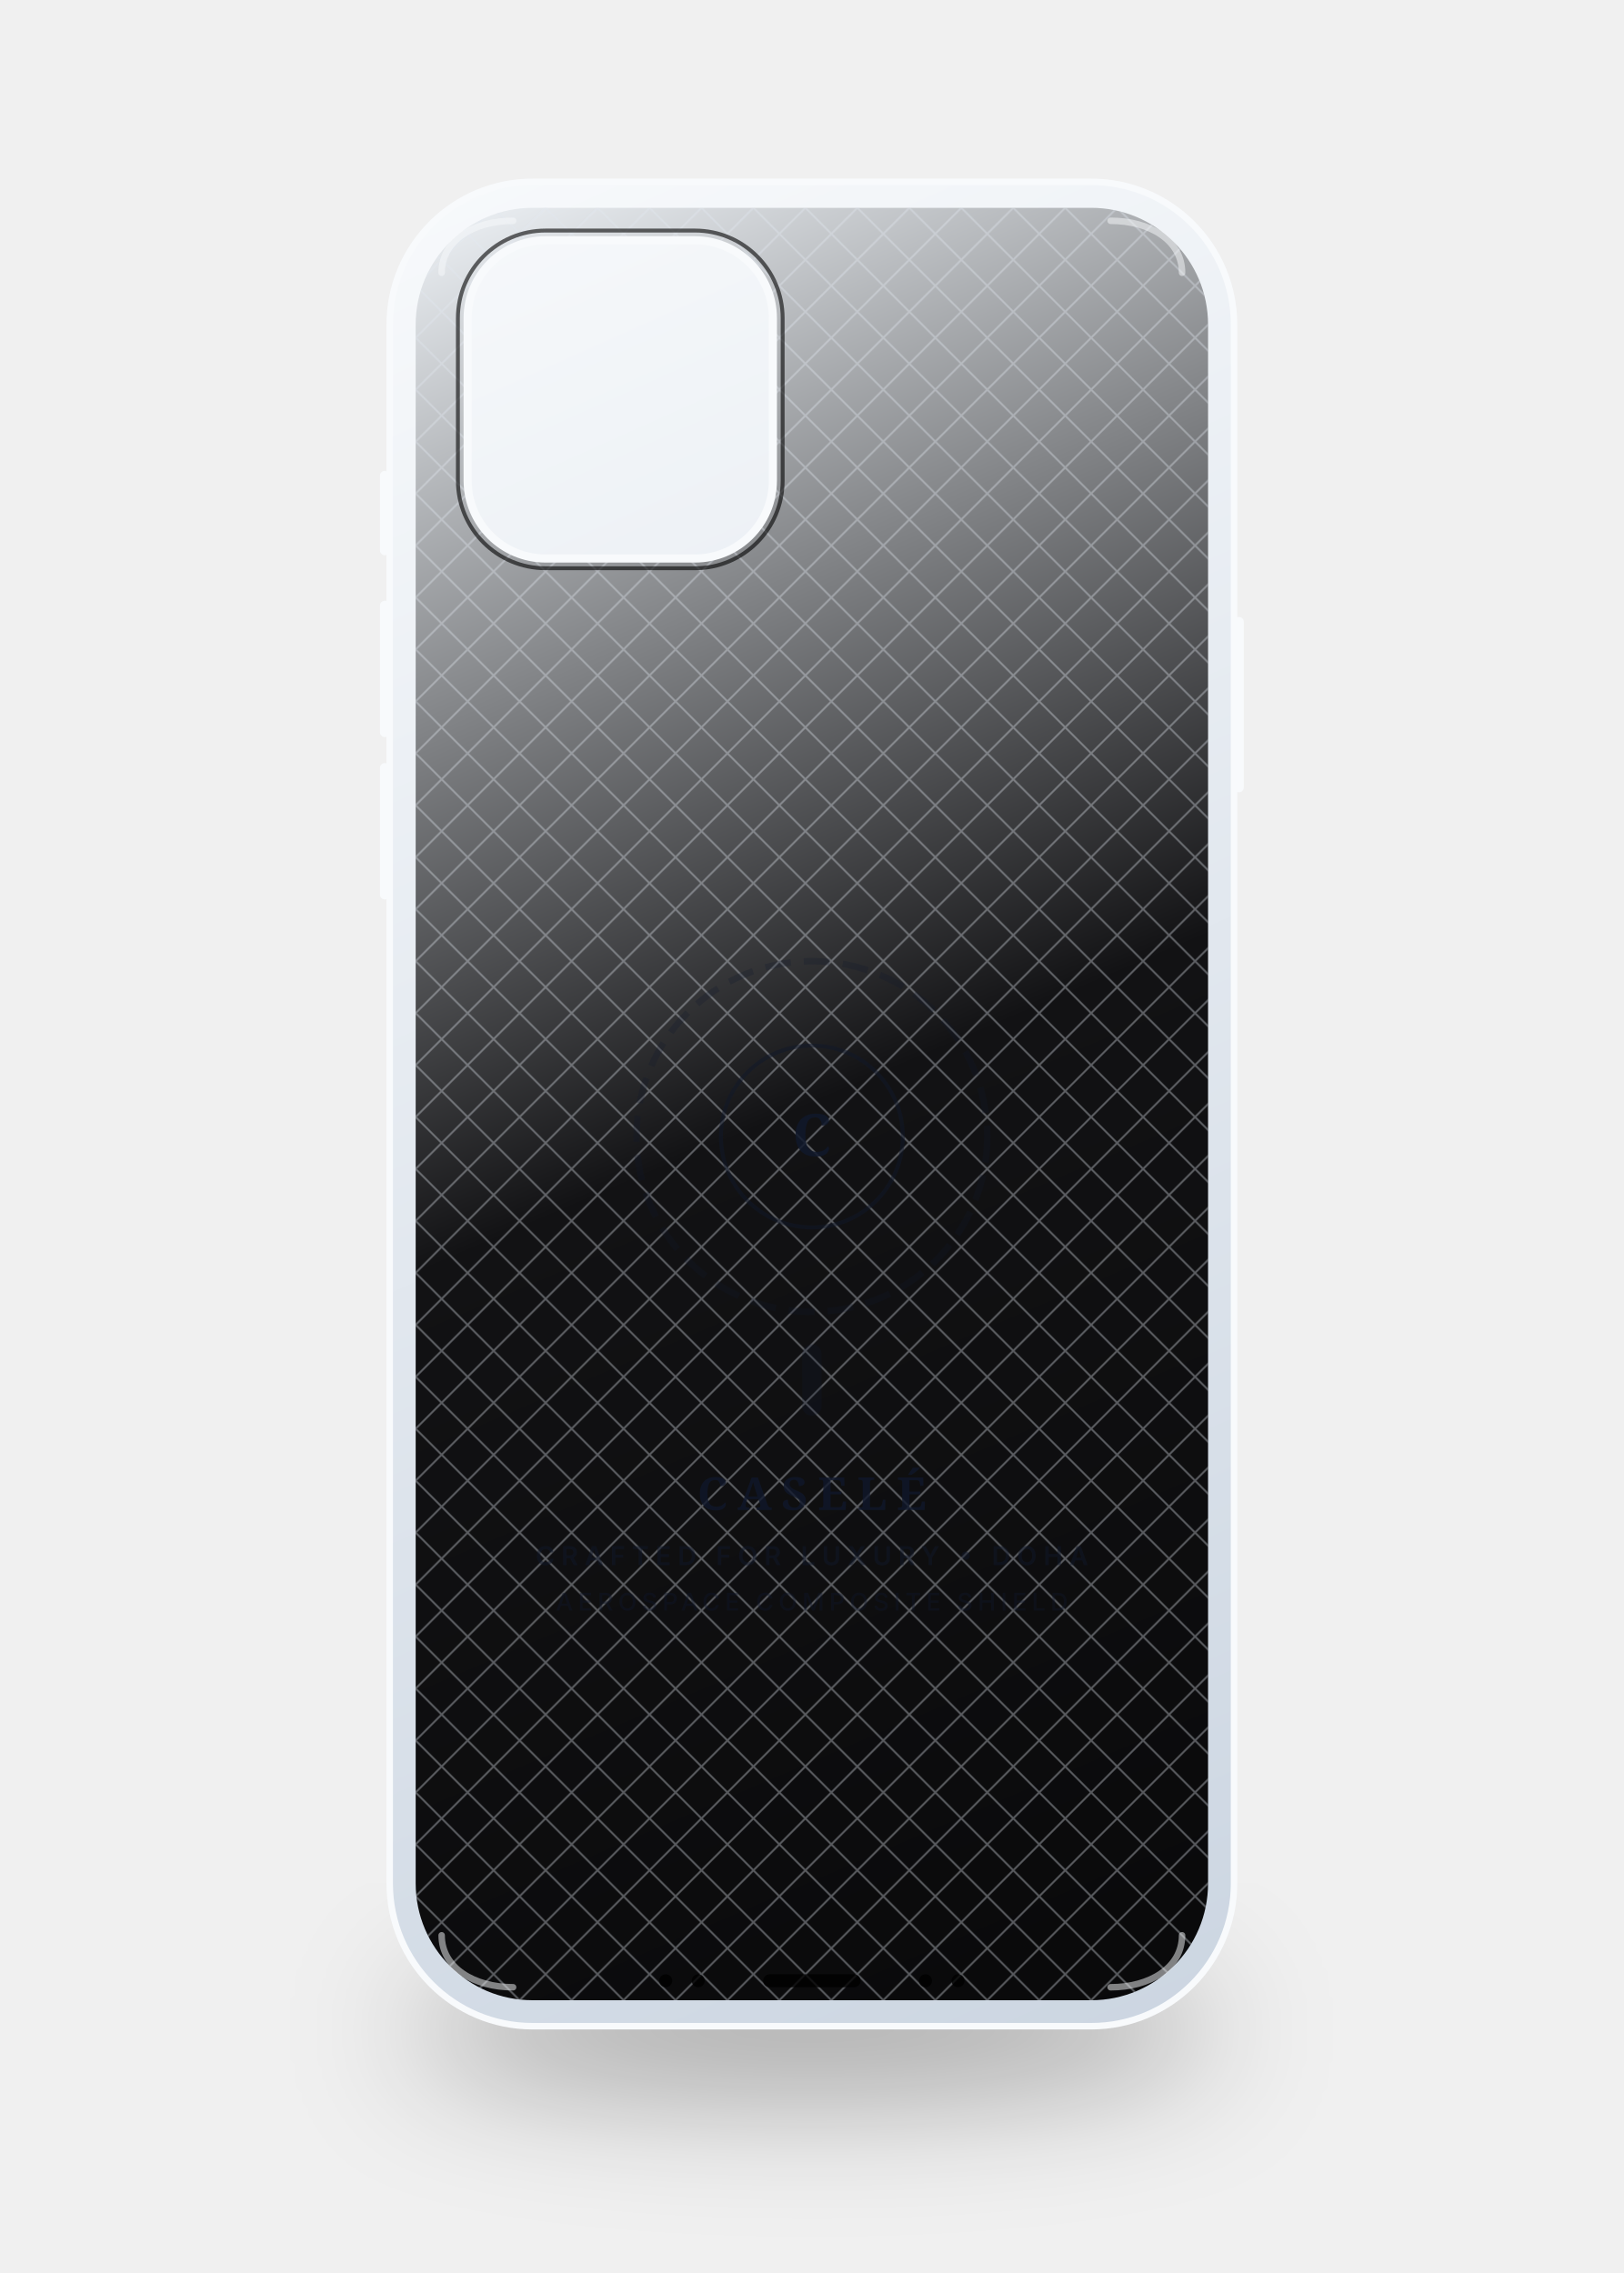
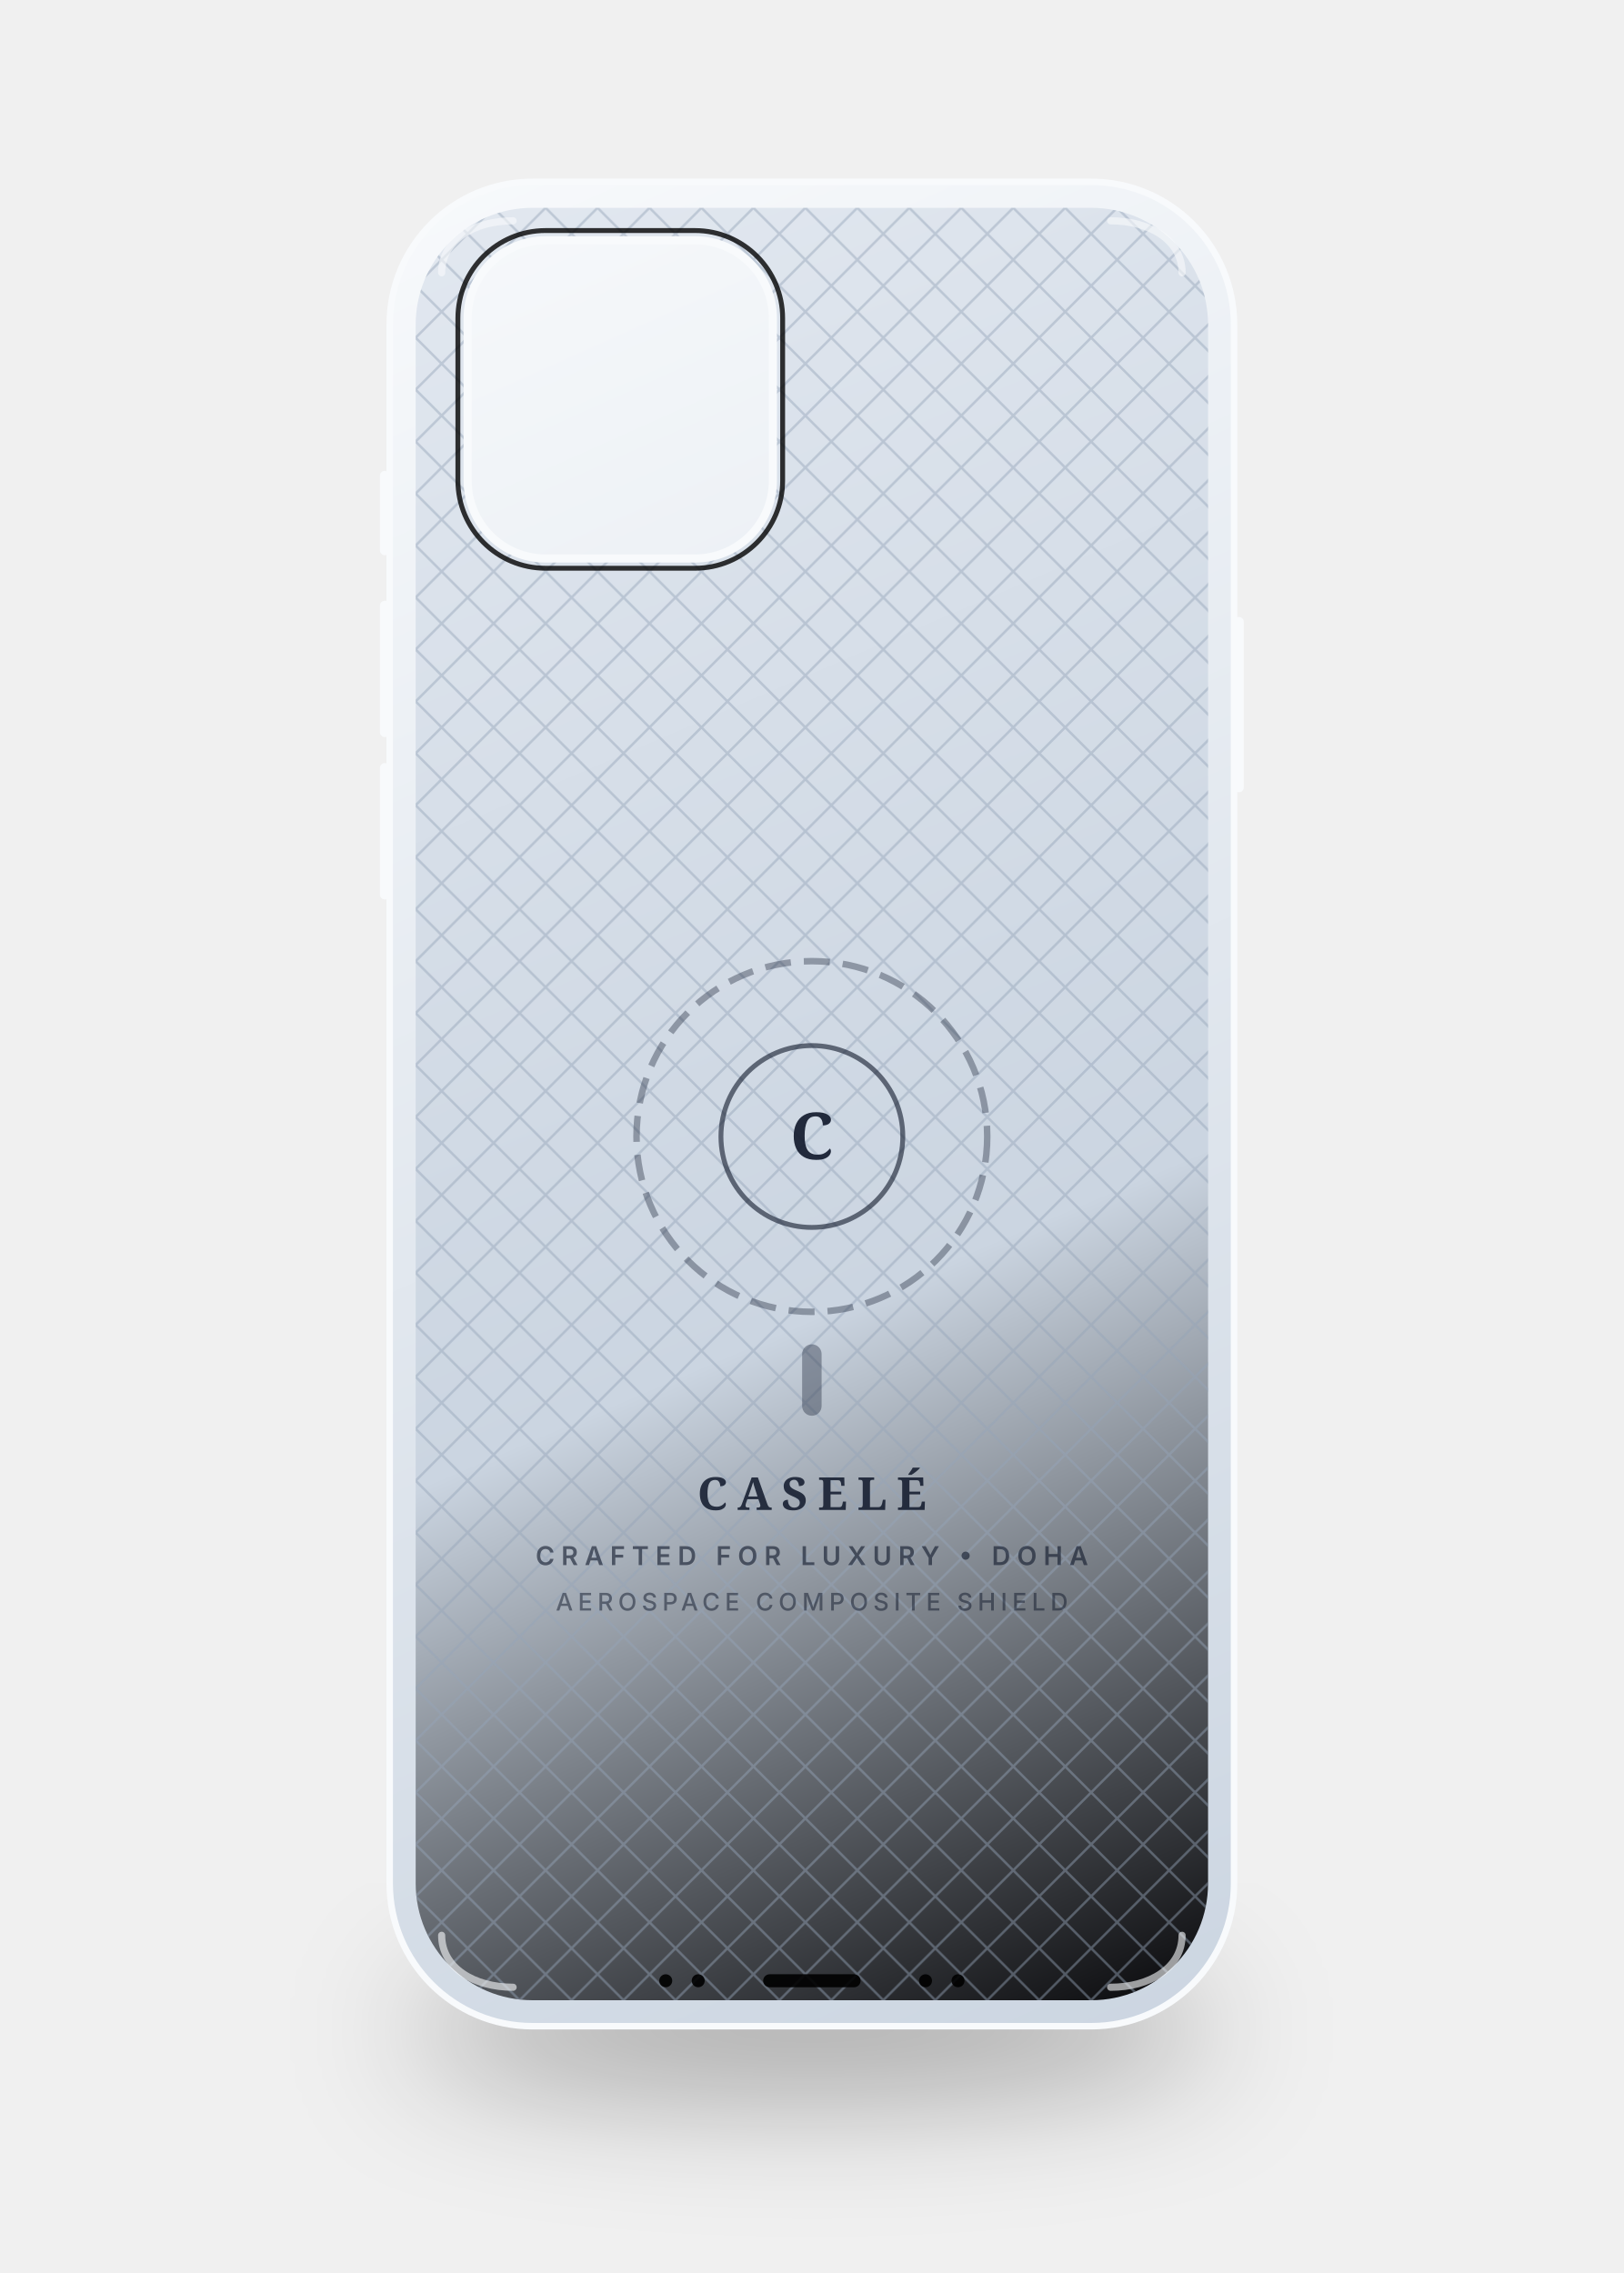
<svg xmlns="http://www.w3.org/2000/svg" viewBox="0 0 500 700" fill="none">
  <defs>
    <filter id="frontShadow_clear-crystal_front_iphone" x="70" y="580" width="360" height="110" filterUnits="userSpaceOnUse">
      <feGaussianBlur stdDeviation="20" />
      <feColorMatrix type="matrix" values="0 0 0 0 0   0 0 0 0 0   0 0 0 0 0  0 0 0 0.32 0" />
    </filter>
    <linearGradient id="frontRimGrad_clear-crystal_front_iphone" x1="120" y1="50" x2="380" y2="630" gradientUnits="userSpaceOnUse">
      <stop offset="0%" stop-color="#F8FAFC" />
      <stop offset="100%" stop-color="#CBD5E1" />
    </linearGradient>
    <linearGradient id="microfiberBed_clear-crystal_front_iphone" x1="130" y1="60" x2="370" y2="620" gradientUnits="userSpaceOnUse">
-       <stop offset="0%" stop-color="#F1F5F9" />
-       <stop offset="50%" stop-color="#121214" />
-       <stop offset="100%" stop-color="#09090A" />
+       <stop offset="0%" stop-color="#E2E8F0" />
+       <stop offset="60%" stop-color="#CBD5E1" />
+       <stop offset="100%" stop-color="#050507" />
    </linearGradient>
    <pattern id="microfiberPattern_clear-crystal_front_iphone" width="16" height="16" patternUnits="userSpaceOnUse">
-       <path d="M8 0 L16 8 L8 16 L0 8 Z" fill="none" stroke="#E2E8F0" stroke-width="0.6" opacity="0.35" />
+       <path d="M8 0 L16 8 L8 16 L0 8 Z" fill="none" stroke="#94A3B8" stroke-width="0.75" opacity="0.45" />
    </pattern>
    <mask id="cameraCutoutMask_clear-crystal_front_iphone">
      <rect x="0" y="0" width="500" height="700" fill="#FFFFFF" />
      <rect x="144" y="74" width="94" height="98" rx="24" fill="#000000" />
    </mask>
  </defs>
  <ellipse cx="250" cy="625" rx="125" ry="20" fill="#000000" filter="url(#frontShadow_clear-crystal_front_iphone)" />
  <rect x="120" y="56" width="260" height="568" rx="44" fill="url(#frontRimGrad_clear-crystal_front_iphone)" stroke="#F8FAFC" stroke-width="2" />
  <rect x="117" y="145" width="3" height="26" rx="1.5" fill="#F8FAFC" />
  <rect x="117" y="185" width="3" height="42" rx="1.5" fill="#F8FAFC" />
  <rect x="117" y="235" width="3" height="42" rx="1.5" fill="#F8FAFC" />
  <rect x="380" y="190" width="3" height="54" rx="1.5" fill="#F8FAFC" />
  <g mask="url(#cameraCutoutMask_clear-crystal_front_iphone)">
    <rect x="128" y="64" width="244" height="552" rx="36" fill="url(#microfiberBed_clear-crystal_front_iphone)" />
    <rect x="128" y="64" width="244" height="552" rx="36" fill="url(#microfiberPattern_clear-crystal_front_iphone)" />
-     <path d="M136 84 C 136 74, 146 68, 158 68" stroke="#F8FAFC" stroke-width="2" stroke-linecap="round" fill="none" opacity="0.5" />
-     <path d="M364 84 C 364 74, 354 68, 342 68" stroke="#F8FAFC" stroke-width="2" stroke-linecap="round" fill="none" opacity="0.5" />
-     <path d="M136 596 C 136 606, 146 612, 158 612" stroke="#F8FAFC" stroke-width="2" stroke-linecap="round" fill="none" opacity="0.5" />
-     <path d="M364 596 C 364 606, 354 612, 342 612" stroke="#F8FAFC" stroke-width="2" stroke-linecap="round" fill="none" opacity="0.5" />
-     <g opacity="0.25">
+     <path d="M136 84 C 136 74, 146 68, 158 68" stroke="#F8FAFC" stroke-width="2.2" stroke-linecap="round" fill="none" opacity="0.6" />
+     <path d="M364 84 C 364 74, 354 68, 342 68" stroke="#F8FAFC" stroke-width="2.2" stroke-linecap="round" fill="none" opacity="0.6" />
+     <path d="M136 596 C 136 606, 146 612, 158 612" stroke="#F8FAFC" stroke-width="2.2" stroke-linecap="round" fill="none" opacity="0.6" />
+     <path d="M364 596 C 364 606, 354 612, 342 612" stroke="#F8FAFC" stroke-width="2.2" stroke-linecap="round" fill="none" opacity="0.6" />
+     <g opacity="0.35">
      <circle cx="250" cy="350" r="54" stroke="#0F172A" stroke-width="2" stroke-dasharray="8 4" fill="none" />
      <rect x="247" y="414" width="6" height="22" rx="3" fill="#0F172A" />
    </g>
-     <circle cx="250" cy="350" r="28" stroke="#0F172A" stroke-width="1.2" fill="none" opacity="0.5" />
-     <text x="250" y="356" text-anchor="middle" font-family="'Cinzel', serif" font-size="18" font-weight="700" fill="#0F172A" opacity="0.85">C</text>
-     <text x="250" y="465" text-anchor="middle" font-family="'Cinzel', serif" font-size="14" font-weight="700" fill="#0F172A" opacity="0.8" letter-spacing="3">CASELÉ</text>
-     <text x="250" y="482" text-anchor="middle" font-family="'Inter', sans-serif" font-size="8" font-weight="600" fill="#0F172A" opacity="0.5" letter-spacing="2">CRAFTED FOR LUXURY • DOHA</text>
-     <text x="250" y="496" text-anchor="middle" font-family="'Inter', sans-serif" font-size="7.5" font-weight="500" fill="#0F172A" opacity="0.4" letter-spacing="1.5">AEROSPACE COMPOSITE SHIELD</text>
-     <rect x="235" y="608" width="30" height="4" rx="2" fill="#000000" opacity="0.8" />
-     <circle cx="205" cy="610" r="2" fill="#000000" opacity="0.8" />
-     <circle cx="215" cy="610" r="2" fill="#000000" opacity="0.8" />
-     <circle cx="285" cy="610" r="2" fill="#000000" opacity="0.8" />
-     <circle cx="295" cy="610" r="2" fill="#000000" opacity="0.8" />
+     <circle cx="250" cy="350" r="28" stroke="#0F172A" stroke-width="1.5" fill="none" opacity="0.6" />
+     <text x="250" y="357" text-anchor="middle" font-family="'Cinzel', serif" font-size="20" font-weight="700" fill="#0F172A" opacity="0.9">C</text>
+     <text x="250" y="465" text-anchor="middle" font-family="'Cinzel', serif" font-size="14" font-weight="700" fill="#0F172A" opacity="0.85" letter-spacing="3">CASELÉ</text>
+     <text x="250" y="482" text-anchor="middle" font-family="'Inter', sans-serif" font-size="8" font-weight="600" fill="#0F172A" opacity="0.6" letter-spacing="2">CRAFTED FOR LUXURY • DOHA</text>
+     <text x="250" y="496" text-anchor="middle" font-family="'Inter', sans-serif" font-size="7.5" font-weight="500" fill="#0F172A" opacity="0.5" letter-spacing="1.5">AEROSPACE COMPOSITE SHIELD</text>
+     <rect x="235" y="608" width="30" height="4" rx="2" fill="#000000" opacity="0.9" />
+     <circle cx="205" cy="610" r="2" fill="#000000" opacity="0.9" />
+     <circle cx="215" cy="610" r="2" fill="#000000" opacity="0.9" />
+     <circle cx="285" cy="610" r="2" fill="#000000" opacity="0.9" />
+     <circle cx="295" cy="610" r="2" fill="#000000" opacity="0.9" />
  </g>
  <rect x="144" y="74" width="94" height="98" rx="24" fill="none" stroke="#F8FAFC" stroke-width="2.5" />
-   <rect x="141" y="71" width="100" height="104" rx="27" fill="none" stroke="#000000" stroke-width="1.2" opacity="0.6" />
+   <rect x="141" y="71" width="100" height="104" rx="27" fill="none" stroke="#000000" stroke-width="1.5" opacity="0.8" />
</svg>
